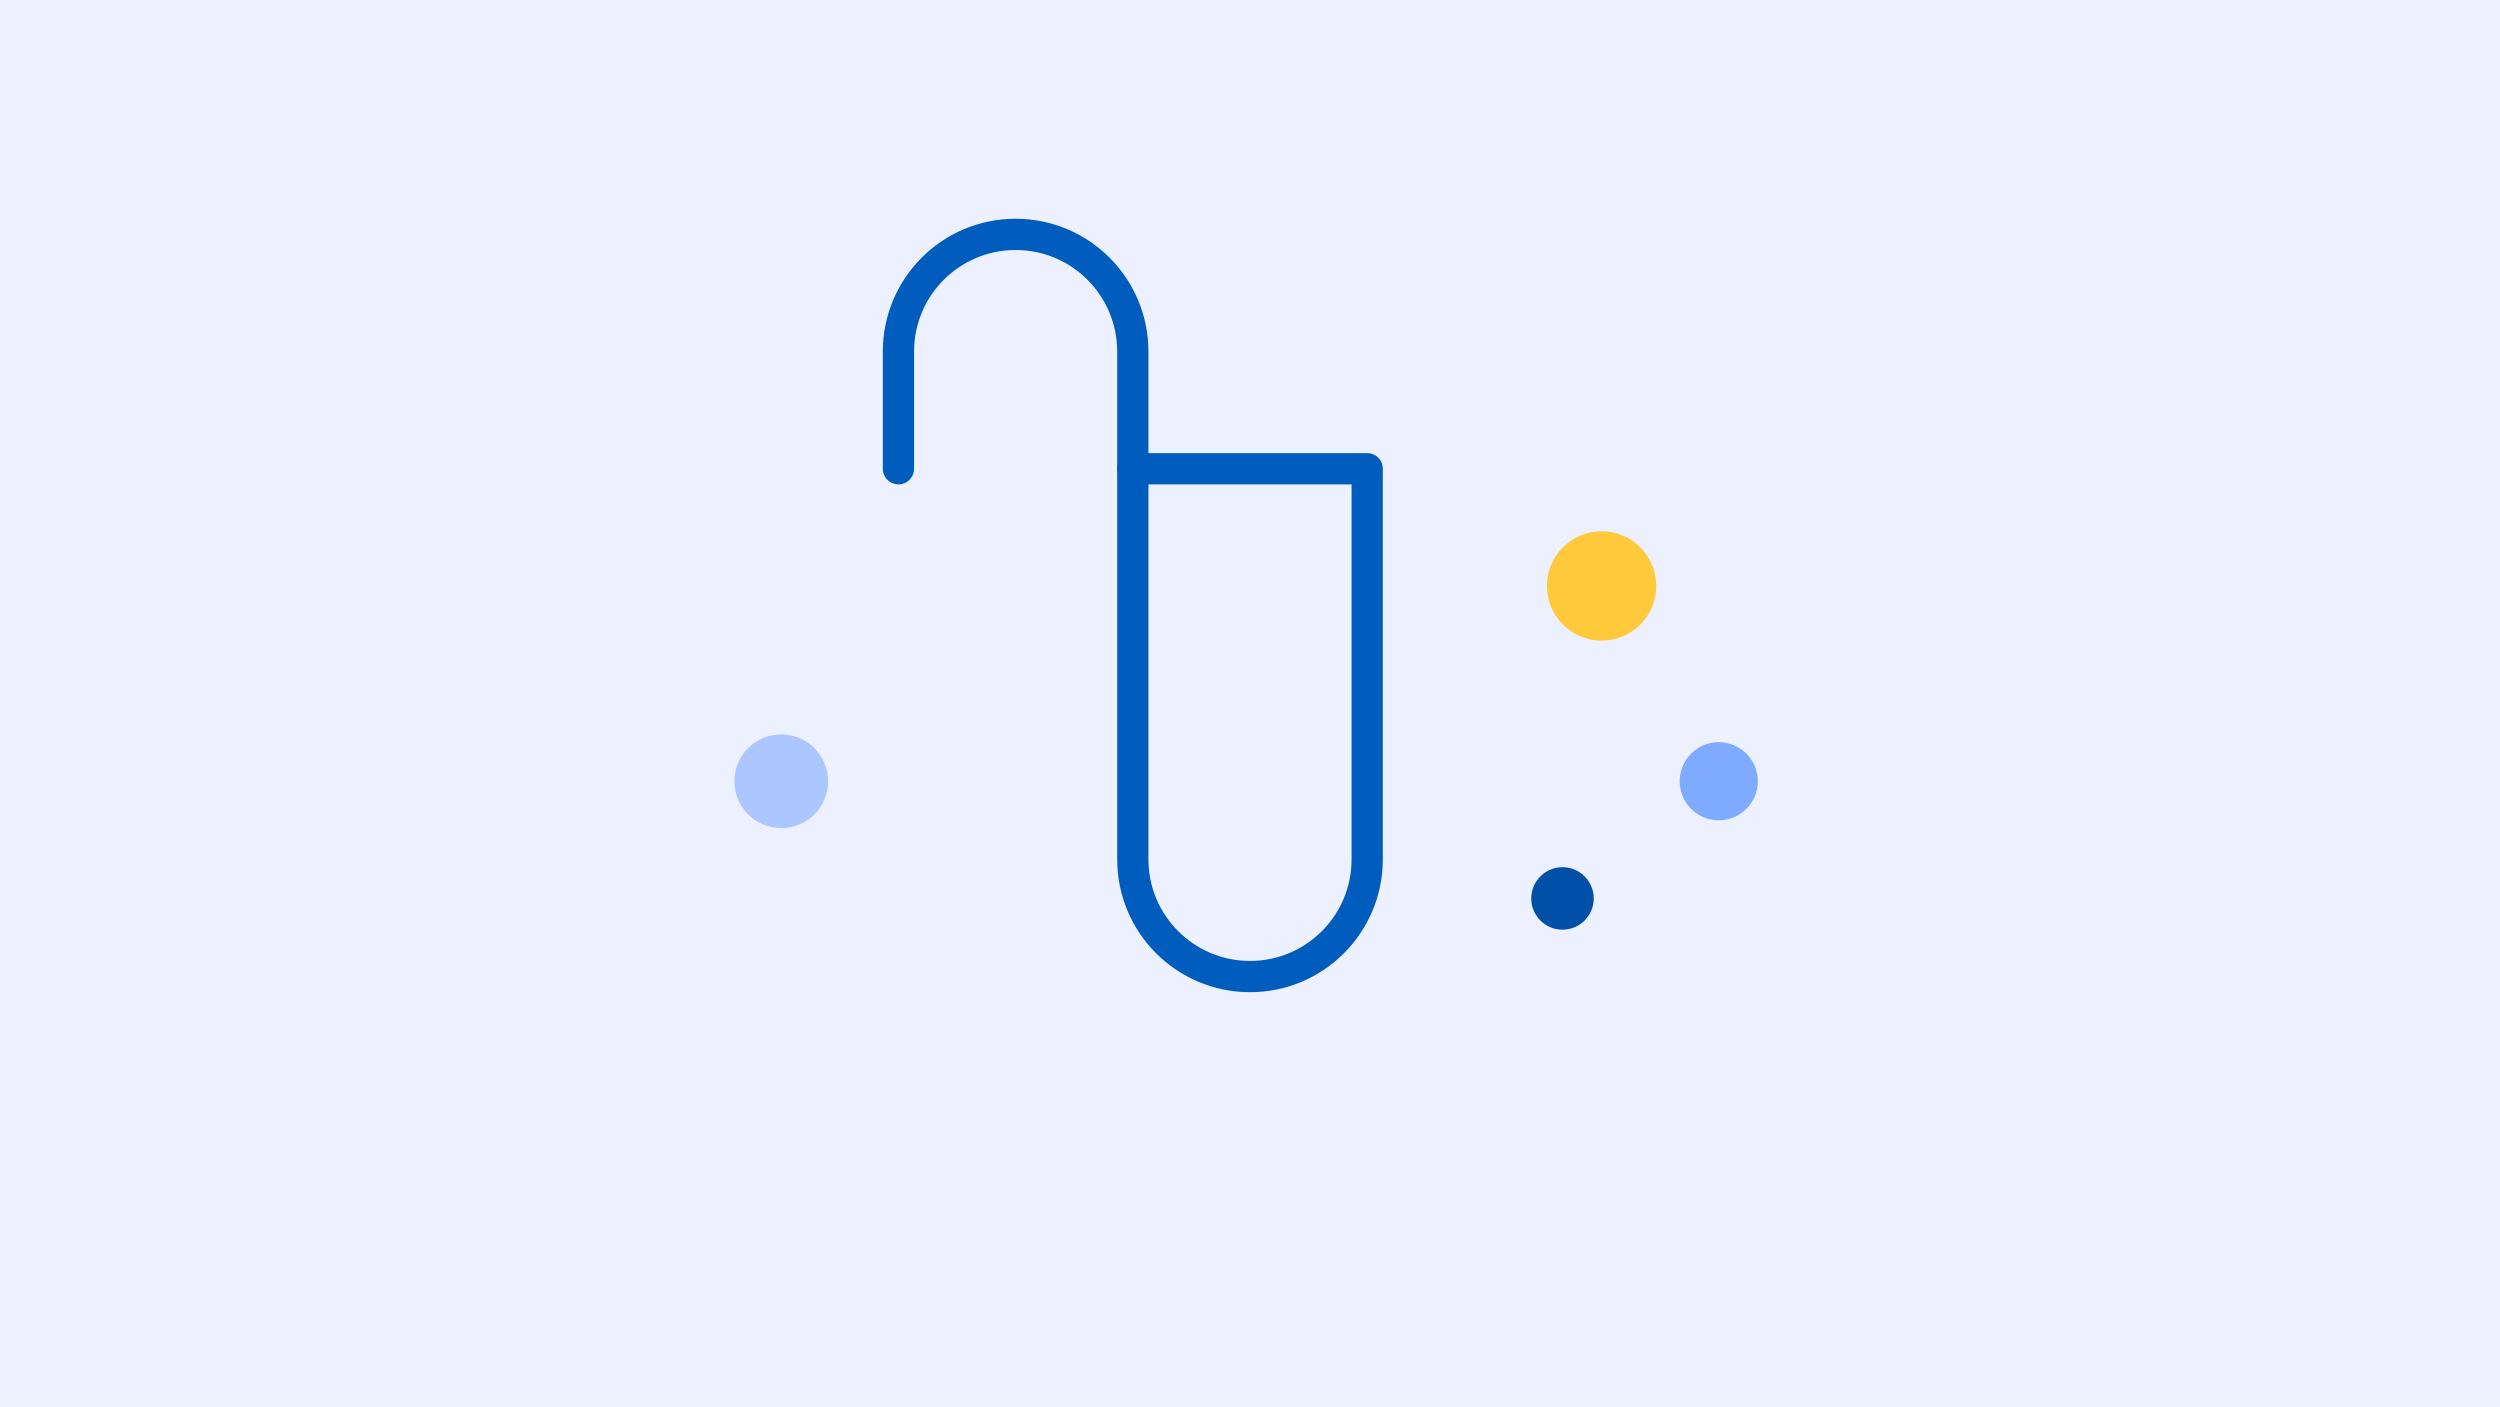
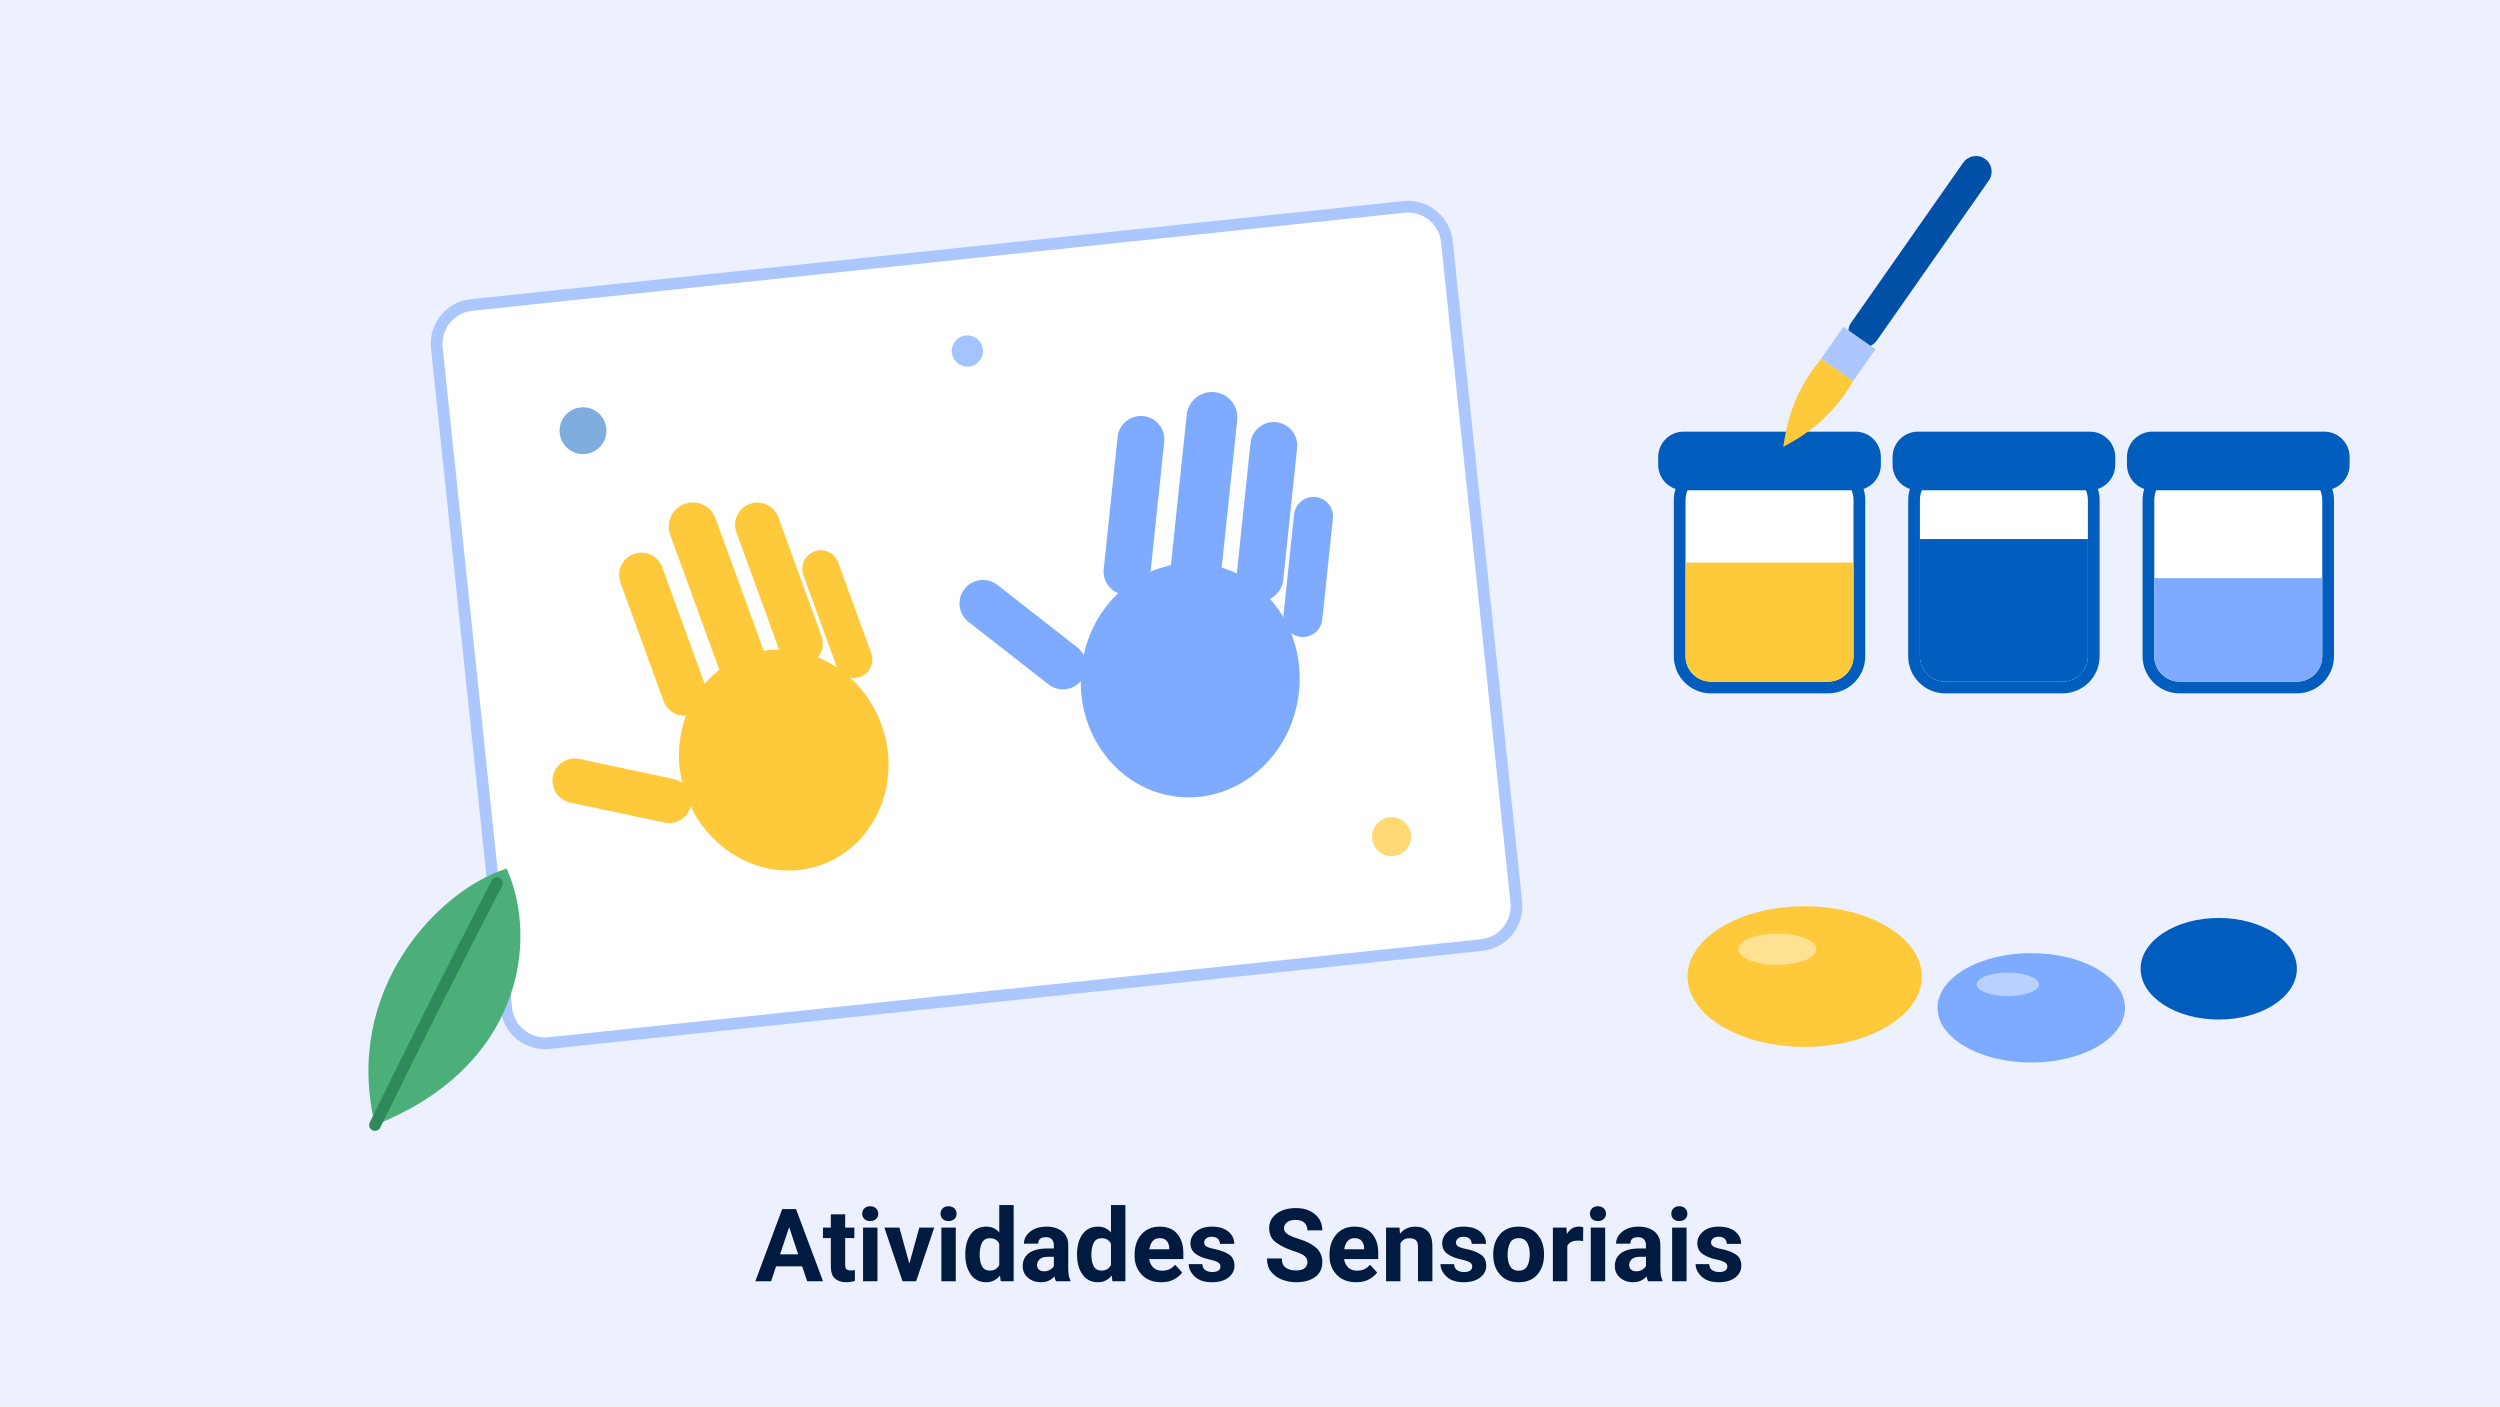
<svg xmlns="http://www.w3.org/2000/svg" width="640" height="360" viewBox="0 0 640 360" role="img" aria-labelledby="t">
+   <defs>
+     <g id="hand">
+       <ellipse cx="0" cy="10" rx="28" ry="30" />
+       <rect x="-25" y="-56" width="12" height="46" rx="6" />
+       <rect x="-8" y="-64" width="13" height="52" rx="6.5" />
+       <rect x="9" y="-58" width="12" height="46" rx="6" />
+       <rect x="22" y="-40" width="10" height="36" rx="5" />
+       <rect x="-6" y="-40" width="12" height="38" rx="6" transform="translate(-26,14) rotate(-58)" />
+     </g>
+   </defs>
  <rect width="640" height="360" fill="#edf0ff" />
-   <g fill="none" stroke="#005cbd" stroke-width="8" stroke-linecap="round" stroke-linejoin="round">
-     <path d="M230 120 v-30 a30 30 0 0 1 60 0 v30" />
-     <path d="M290 120 h60 v100 a30 30 0 0 1 -60 0 z" />
+   <g transform="translate(250,160) rotate(-6)">
+     <rect x="-130" y="-95" width="260" height="190" rx="10" fill="#ffffff" stroke="#acc7ff" stroke-width="3" />
+     <use href="#hand" fill="#ffc93c" transform="translate(-55,20) rotate(-14) scale(0.95)" />
+     <use href="#hand" fill="#7eabff" transform="translate(55,10) rotate(12)" />
+     <circle cx="-95" cy="-60" r="6" fill="#005cbd" opacity="0.5" />
+     <circle cx="100" cy="65" r="5" fill="#ffc93c" opacity="0.7" />
+     <circle cx="5" cy="-70" r="4" fill="#7eabff" opacity="0.7" />
  </g>
-   <circle cx="410" cy="150" r="14" fill="#ffc93c" />
-   <circle cx="440" cy="200" r="10" fill="#7eabff" />
-   <circle cx="400" cy="230" r="8" fill="#0050a7" />
-   <circle cx="200" cy="200" r="12" fill="#acc7ff" />
+   <g transform="translate(96,288) rotate(-30)">
+     <path d="M0,0 C10,-34 44,-44 62,-40 C60,-20 40,6 0,0 Z" fill="#4caf7a" />
+     <path d="M0,0 C18,-12 36,-24 58,-38" fill="none" stroke="#2e8a5a" stroke-width="3" stroke-linecap="round" />
+   </g>
+   <g stroke="#005cbd" stroke-width="3">
+     <g transform="translate(430,120)">
+       <rect x="0" y="0" width="46" height="56" rx="8" fill="#ffffff" />
+       <path d="M1.5,24 H44.5 V48 a6.5,6.5 0 0 1 -6.5,6.5 H8 a6.5,6.5 0 0 1 -6.5,-6.5 Z" fill="#ffc93c" stroke="none" />
+       <rect x="-4" y="-8" width="54" height="12" rx="5" fill="#005cbd" />
+     </g>
+     <g transform="translate(490,120)">
+       <rect x="0" y="0" width="46" height="56" rx="8" fill="#ffffff" />
+       <path d="M1.5,18 H44.5 V48 a6.5,6.5 0 0 1 -6.5,6.5 H8 a6.5,6.5 0 0 1 -6.5,-6.5 Z" fill="#005cbd" stroke="none" />
+       <rect x="-4" y="-8" width="54" height="12" rx="5" fill="#005cbd" />
+     </g>
+     <g transform="translate(550,120)">
+       <rect x="0" y="0" width="46" height="56" rx="8" fill="#ffffff" />
+       <path d="M1.5,28 H44.5 V48 a6.5,6.5 0 0 1 -6.5,6.5 H8 a6.5,6.5 0 0 1 -6.5,-6.5 Z" fill="#7eabff" stroke="none" />
+       <rect x="-4" y="-8" width="54" height="12" rx="5" fill="#005cbd" />
+     </g>
+   </g>
+   <g transform="translate(468,98) rotate(35)">
+     <rect x="-4" y="-70" width="8" height="58" rx="4" fill="#0050a7" />
+     <rect x="-5" y="-14" width="10" height="10" fill="#acc7ff" />
+     <path d="M-5,-4 H5 C6,8 2,16 0,20 C-2,16 -6,8 -5,-4 Z" fill="#ffc93c" />
+   </g>
+   <ellipse cx="462" cy="250" rx="30" ry="18" fill="#ffc93c" />
+   <ellipse cx="520" cy="258" rx="24" ry="14" fill="#7eabff" />
+   <ellipse cx="568" cy="248" rx="20" ry="13" fill="#005cbd" />
+   <ellipse cx="455" cy="243" rx="10" ry="4" fill="#ffffff" opacity="0.45" />
+   <ellipse cx="514" cy="252" rx="8" ry="3" fill="#ffffff" opacity="0.45" />
+   <text x="320" y="328" text-anchor="middle" font-family="Roboto, Helvetica, Arial, sans-serif" font-weight="700" font-size="26" fill="#001a40">Atividades Sensoriais</text>
</svg>
